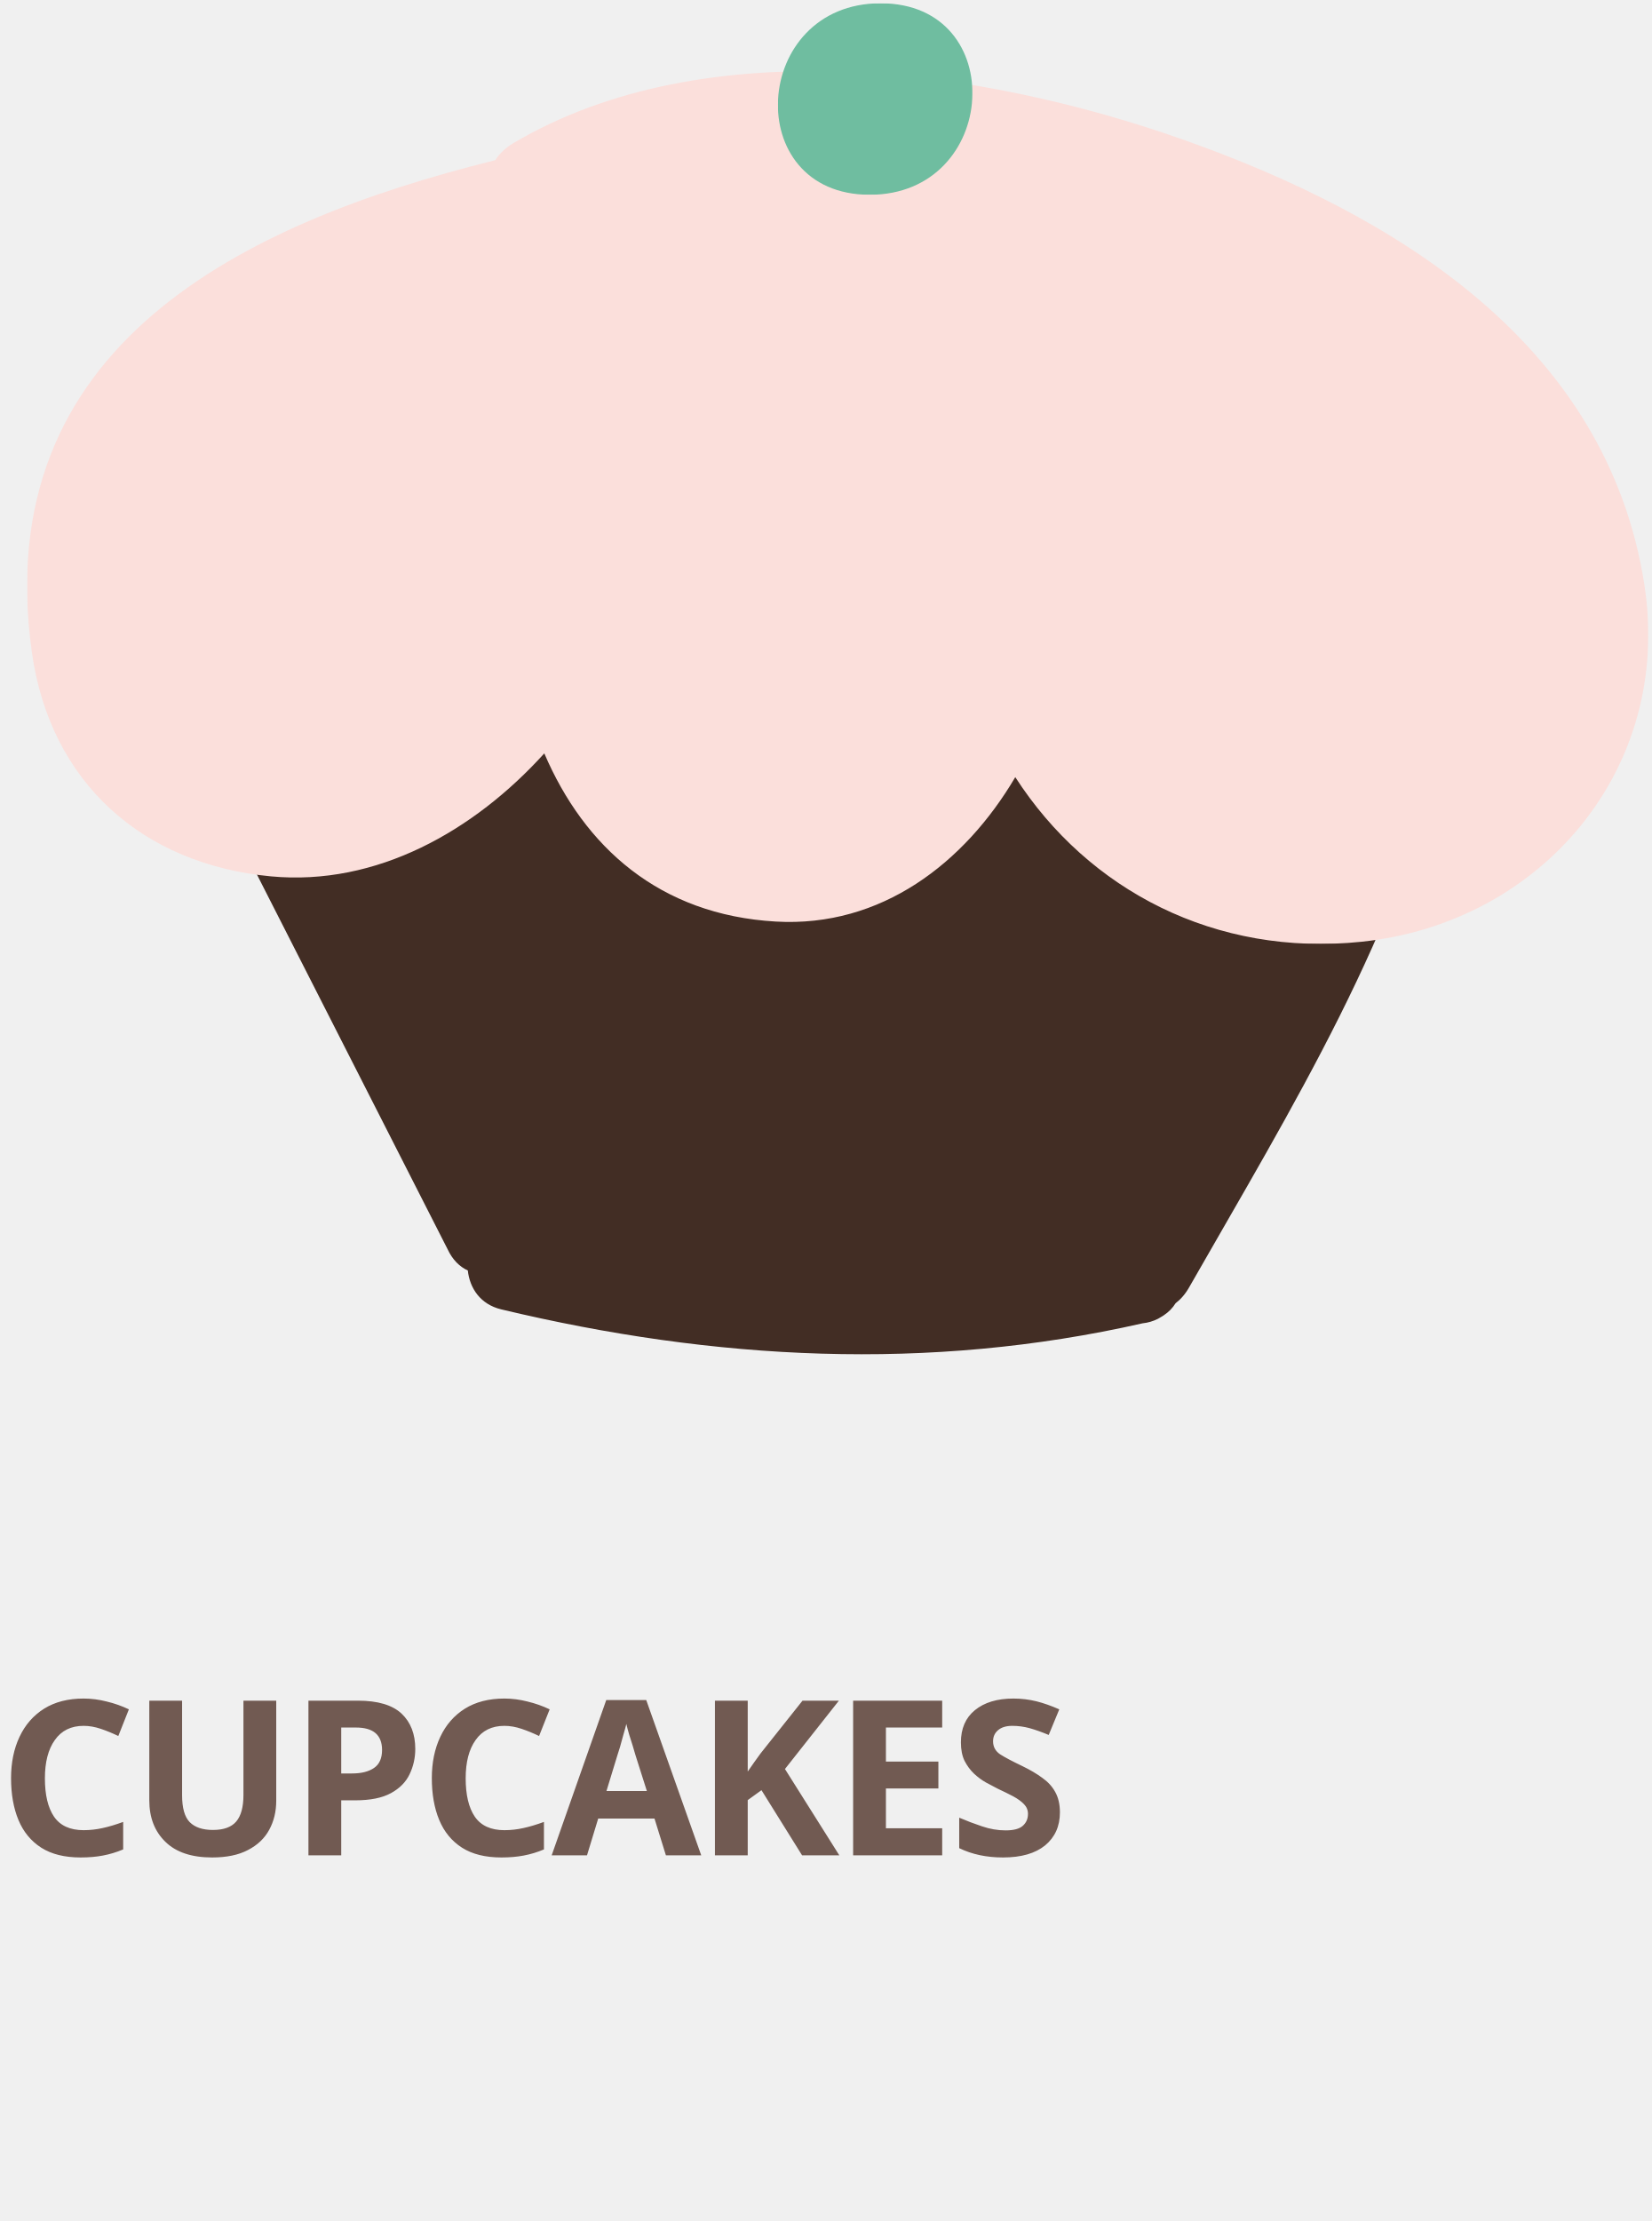
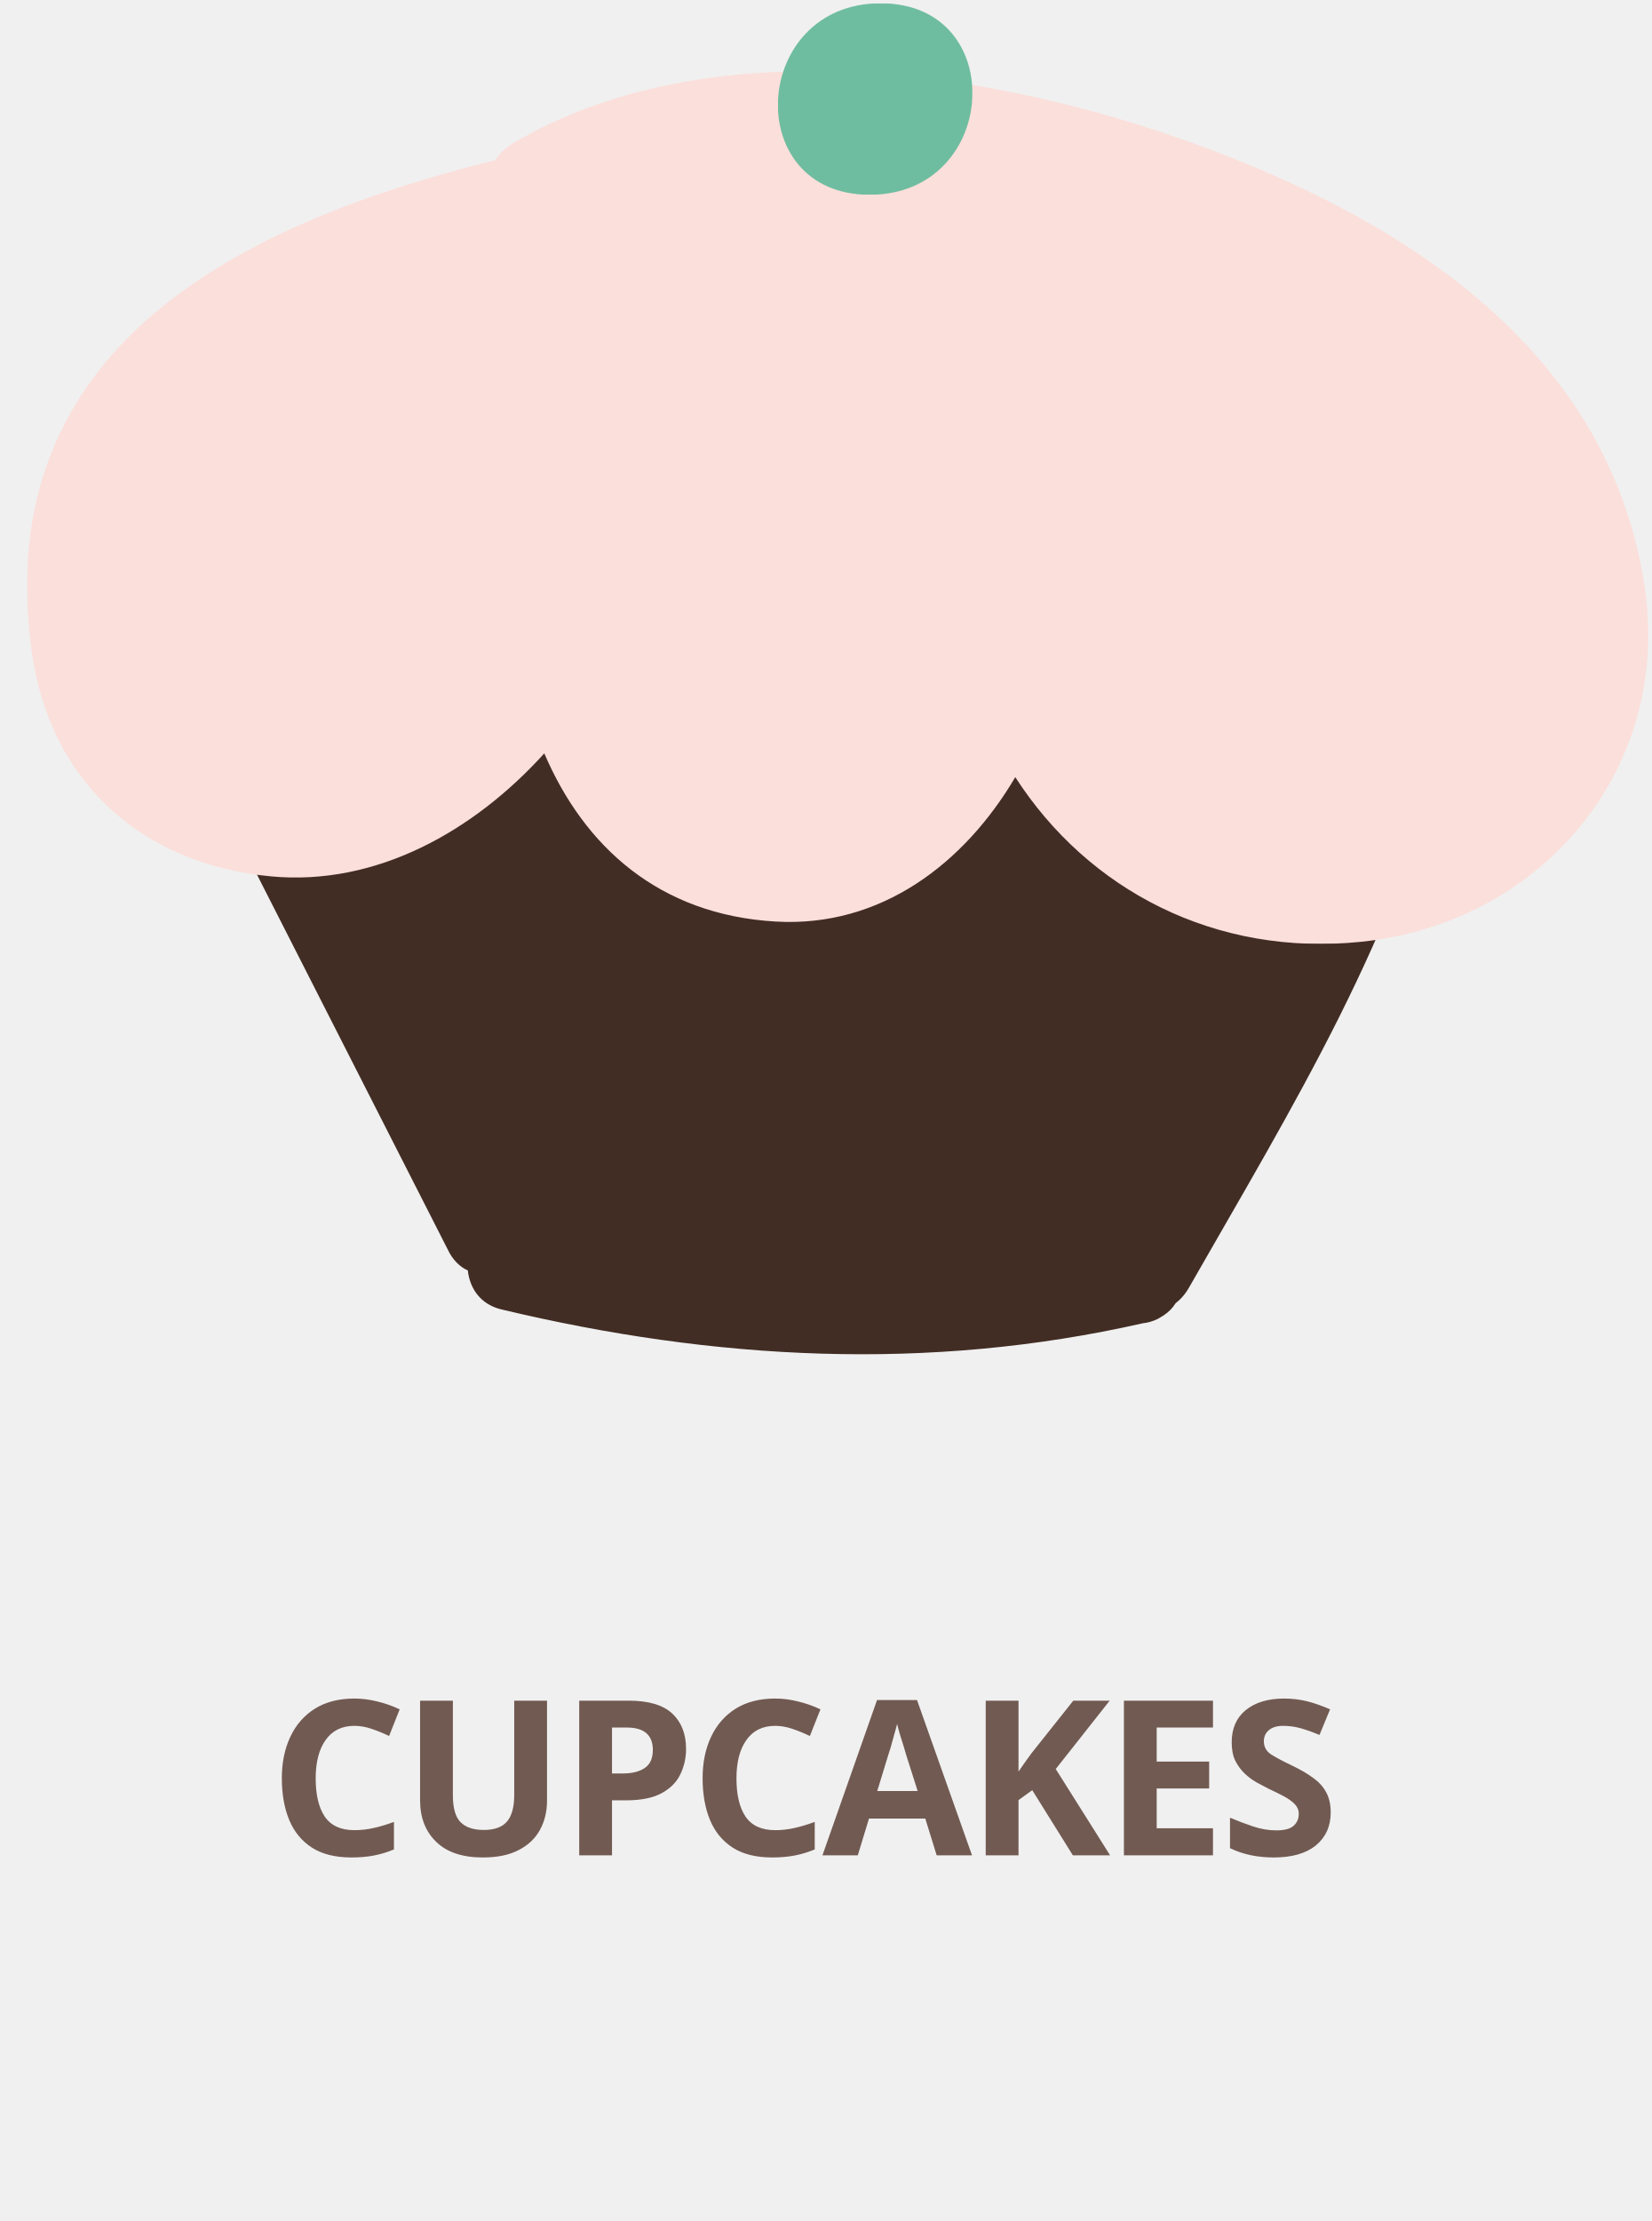
<svg xmlns="http://www.w3.org/2000/svg" xmlns:xlink="http://www.w3.org/1999/xlink" width="122" height="164" viewBox="0 0 122 164">
  <defs>
    <path id="a" d="M0 .258h119.741v64.44H.001z" />
    <path id="c" d="M.456.243h14.368v14.138H.456z" />
  </defs>
  <g fill="none" fill-rule="evenodd">
    <text fill="#715A52" font-family="LuloCleanOne-Bold, Lulo Clean" font-size="16" font-weight="bold" letter-spacing="-.42" transform="translate(-70)">
-       <tspan x="69.896" y="137">CUPCAKES</tspan>
+       <tspan x="89.896" y="137">CUPCAKES</tspan>
    </text>
    <path fill="#422D24" d="M106.997 52.655a3.42 3.42 0 0 0-.986-2.462C83.96 27.946 36.1 24.872 13.473 47.841a3.06 3.06 0 0 0-.93 1.044c-.73 1.123-.668 2.362-.145 3.383.29.702.786 1.31 1.498 1.682.033.475.168.972.424 1.476L33.053 92.23c.372.805.904 1.31 1.5 1.584.14 1.3.92 2.502 2.472 2.872 15.709 3.757 31.558 4.615 47.368 1.028a3.25 3.25 0 0 0 1.127-.33c.086-.041.155-.095.235-.138.063-.04.132-.071.188-.115.378-.247.67-.552.886-.9.372-.282.71-.666.998-1.17 7.564-13.25 15.715-26.343 19.087-41.427.077-.344.094-.667.083-.98" />
    <g transform="translate(2 5)">
      <mask id="b" fill="#fff">
        <use xlink:href="#a" />
      </mask>
      <path fill="#FBDFDB" d="M119.452 38.17c-2.776-17.838-18.465-27.354-34.142-32.886-14.839-5.236-35.138-8.138-49.386.28-.6.353-1.037.789-1.349 1.265C15.866 11.472-2.806 20.547.351 43.147c1.347 9.644 8.185 15.678 17.667 16.565 7.803.73 15.001-3.357 20.183-9.082 2.956 6.898 8.49 11.92 17.09 12.418 7.803.455 13.968-4.333 17.697-10.664 5.394 8.368 14.8 13.272 25.555 12.157 13.33-1.38 23.02-12.796 20.909-26.37" mask="url(#b)" />
    </g>
    <g transform="translate(57)">
      <mask id="d" fill="#fff">
        <use xlink:href="#c" />
      </mask>
      <path fill="#6FBDA0" d="M8.044.242c-9.563 0-10.37 14.14-.807 14.14 9.562 0 10.368-14.14.807-14.14" mask="url(#d)" />
    </g>
  </g>
</svg>
